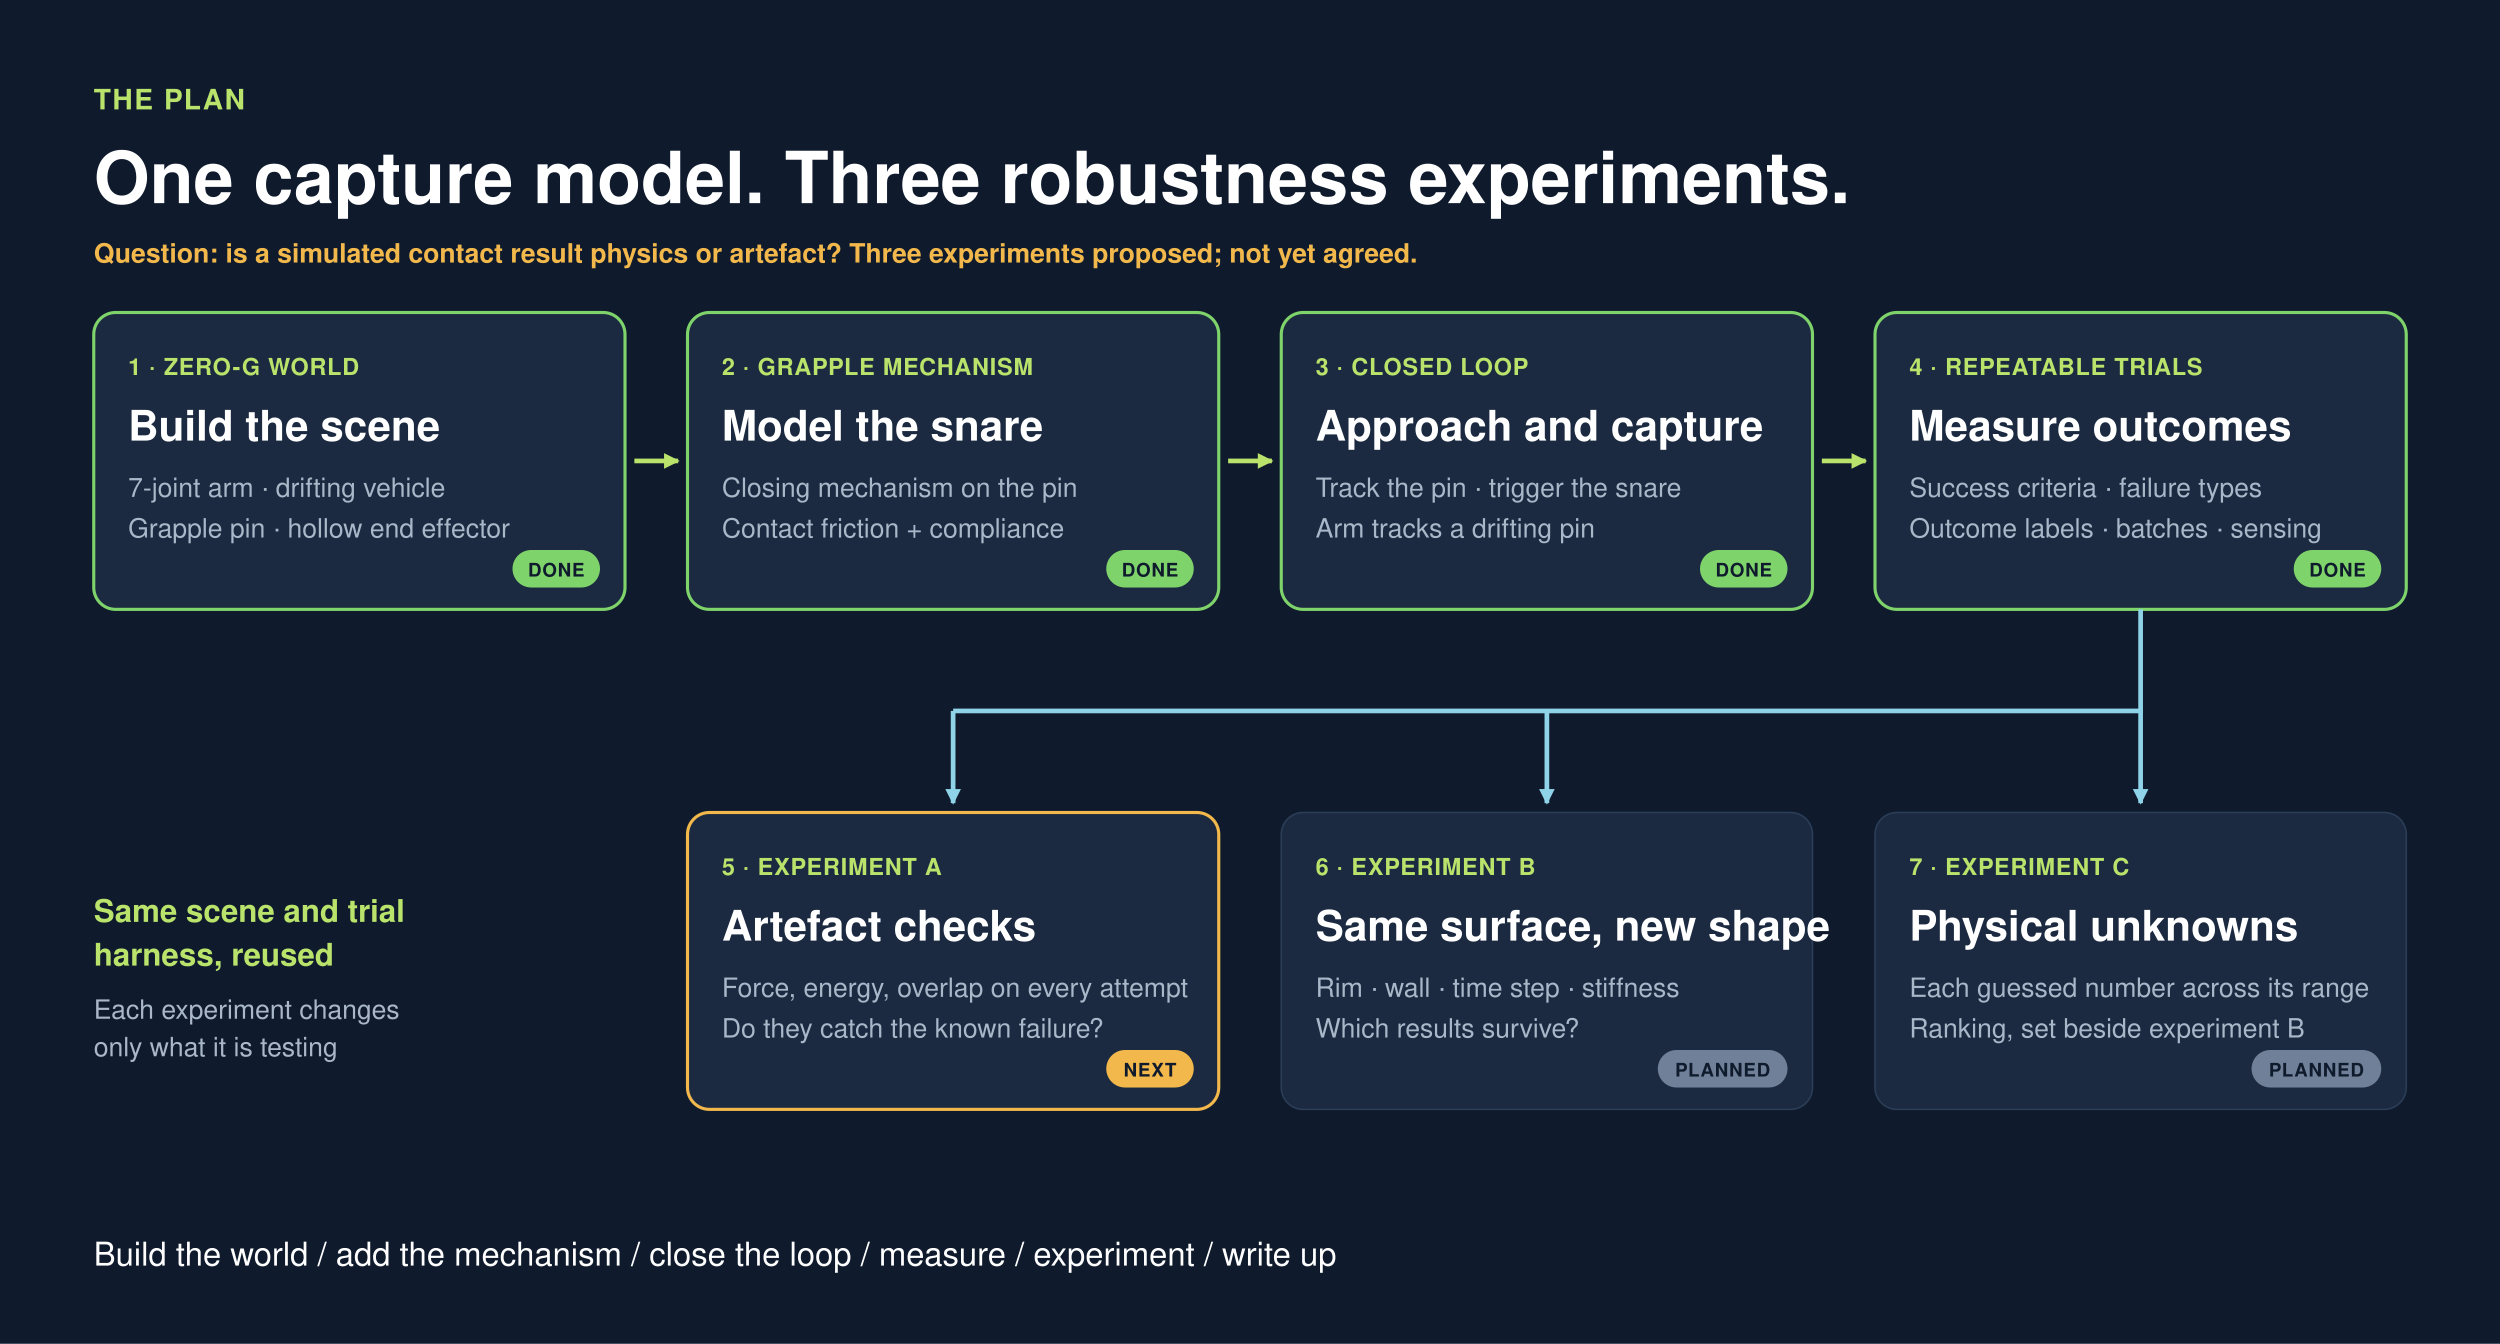
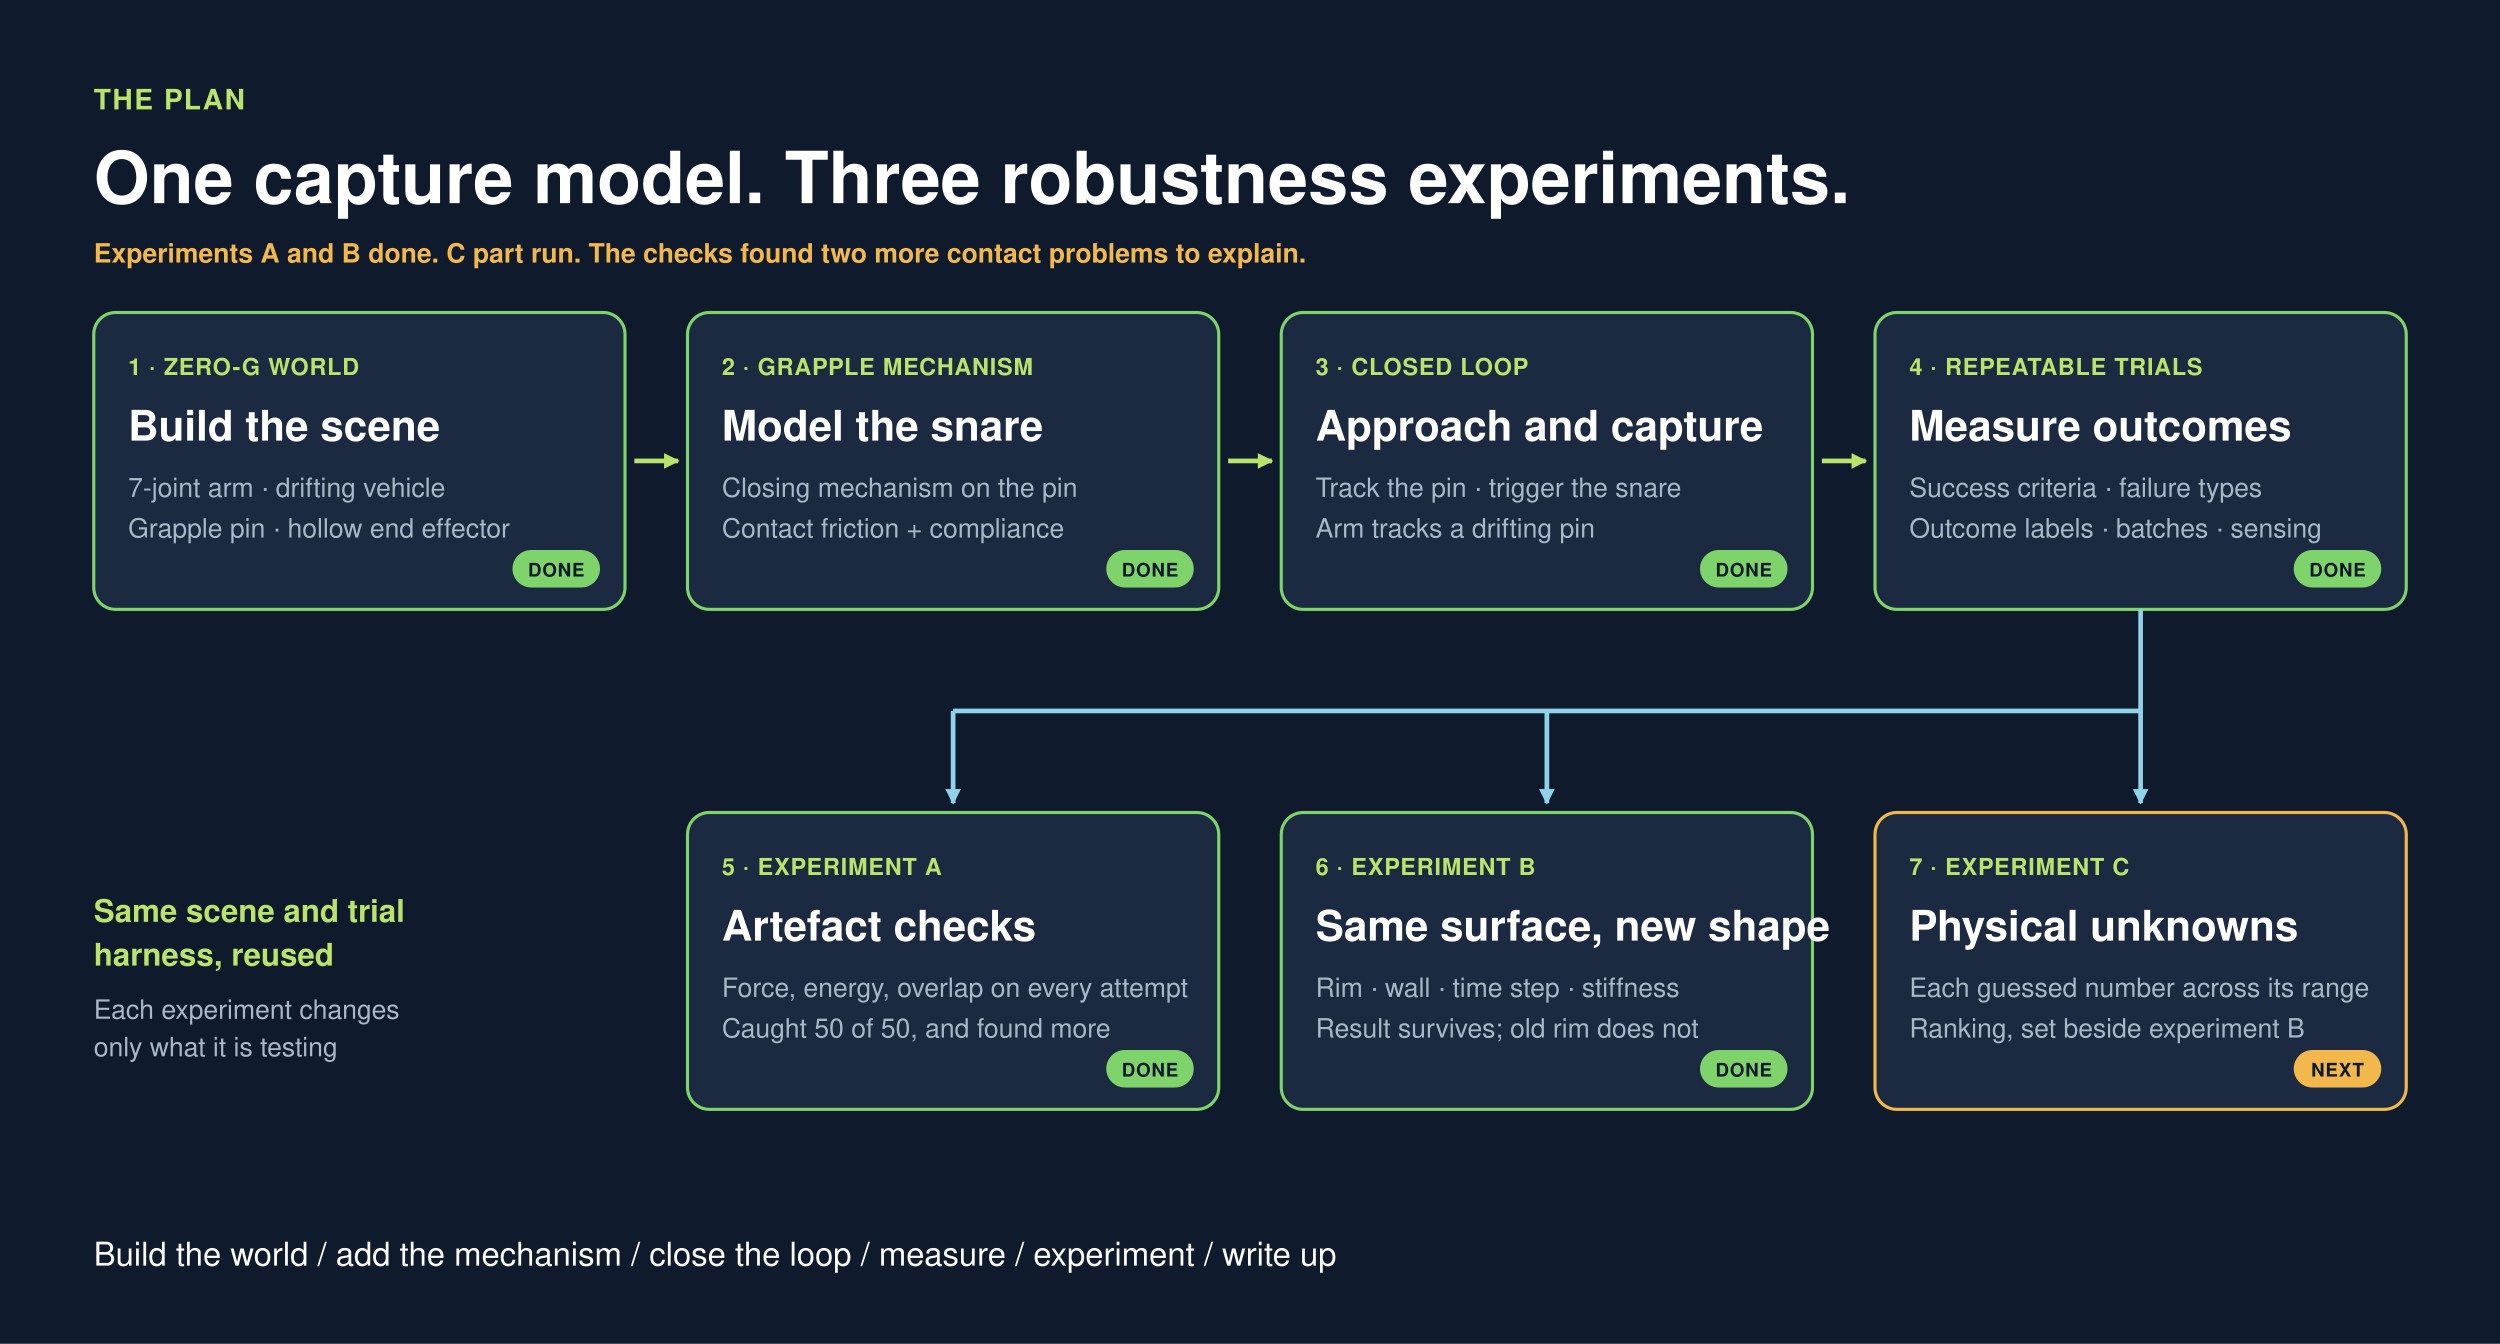
<svg xmlns="http://www.w3.org/2000/svg" viewBox="0 0 1600 860" font-family="-apple-system, 'Helvetica Neue', Helvetica, Arial, sans-serif">
  <defs>
    <marker id="a" markerUnits="userSpaceOnUse" markerWidth="14" markerHeight="14" refX="9" refY="5" orient="auto">
      <path d="M0,0 L10,5 L0,10 z" fill="#b9e36b" />
    </marker>
    <marker id="b" markerUnits="userSpaceOnUse" markerWidth="14" markerHeight="14" refX="9" refY="5" orient="auto">
      <path d="M0,0 L10,5 L0,10 z" fill="#8fd3e8" />
    </marker>
  </defs>
  <rect width="1600" height="860" fill="#0f1b2d" />
  <text x="60" y="70" fill="#b9e36b" font-size="18" font-weight="700" letter-spacing="1">THE PLAN</text>
  <text x="60" y="130" fill="#ffffff" font-size="46" font-weight="700">One capture model. Three robustness experiments.</text>
-   <text x="60" y="168" fill="#f2b84b" font-size="17" font-weight="600">Question: is a simulated contact result physics or artefact?  Three experiments proposed; not yet agreed.</text>
+   <text x="60" y="168" fill="#f2b84b" font-size="17" font-weight="600">Experiments A and B done.  C part run.  The checks found two more contact problems to explain.</text>
  <rect x="60" y="200" width="340" height="190" rx="14" fill="#1b2a40" stroke="#7fd36b" stroke-width="2" />
  <text x="82" y="240" fill="#b9e36b" font-size="15" font-weight="700" letter-spacing="0.5">1 · ZERO-G WORLD</text>
  <text x="82" y="282" fill="#ffffff" font-size="27" font-weight="700">Build the scene</text>
  <text x="82" y="318" fill="#a9b7c9" font-size="17">7-joint arm · drifting vehicle</text>
  <text x="82" y="344" fill="#a9b7c9" font-size="17">Grapple pin · hollow end effector</text>
  <rect x="328" y="352" width="56" height="24" rx="12" fill="#7fd36b" />
  <text x="356.0" y="369" fill="#0f1b2d" font-size="12" font-weight="700" text-anchor="middle" letter-spacing="0.5">DONE</text>
  <line x1="406" y1="295.0" x2="434" y2="295.0" stroke="#b9e36b" stroke-width="3" marker-end="url(#a)" />
  <rect x="440" y="200" width="340" height="190" rx="14" fill="#1b2a40" stroke="#7fd36b" stroke-width="2" />
  <text x="462" y="240" fill="#b9e36b" font-size="15" font-weight="700" letter-spacing="0.5">2 · GRAPPLE MECHANISM</text>
  <text x="462" y="282" fill="#ffffff" font-size="27" font-weight="700">Model the snare</text>
  <text x="462" y="318" fill="#a9b7c9" font-size="17">Closing mechanism on the pin</text>
  <text x="462" y="344" fill="#a9b7c9" font-size="17">Contact friction + compliance</text>
  <rect x="708" y="352" width="56" height="24" rx="12" fill="#7fd36b" />
  <text x="736.0" y="369" fill="#0f1b2d" font-size="12" font-weight="700" text-anchor="middle" letter-spacing="0.5">DONE</text>
  <line x1="786" y1="295.0" x2="814" y2="295.0" stroke="#b9e36b" stroke-width="3" marker-end="url(#a)" />
  <rect x="820" y="200" width="340" height="190" rx="14" fill="#1b2a40" stroke="#7fd36b" stroke-width="2" />
  <text x="842" y="240" fill="#b9e36b" font-size="15" font-weight="700" letter-spacing="0.5">3 · CLOSED LOOP</text>
  <text x="842" y="282" fill="#ffffff" font-size="27" font-weight="700">Approach and capture</text>
  <text x="842" y="318" fill="#a9b7c9" font-size="17">Track the pin · trigger the snare</text>
  <text x="842" y="344" fill="#a9b7c9" font-size="17">Arm tracks a drifting pin</text>
  <rect x="1088" y="352" width="56" height="24" rx="12" fill="#7fd36b" />
  <text x="1116.0" y="369" fill="#0f1b2d" font-size="12" font-weight="700" text-anchor="middle" letter-spacing="0.5">DONE</text>
  <line x1="1166" y1="295.0" x2="1194" y2="295.0" stroke="#b9e36b" stroke-width="3" marker-end="url(#a)" />
  <rect x="1200" y="200" width="340" height="190" rx="14" fill="#1b2a40" stroke="#7fd36b" stroke-width="2" />
  <text x="1222" y="240" fill="#b9e36b" font-size="15" font-weight="700" letter-spacing="0.5">4 · REPEATABLE TRIALS</text>
  <text x="1222" y="282" fill="#ffffff" font-size="27" font-weight="700">Measure outcomes</text>
  <text x="1222" y="318" fill="#a9b7c9" font-size="17">Success criteria · failure types</text>
  <text x="1222" y="344" fill="#a9b7c9" font-size="17">Outcome labels · batches · sensing</text>
  <rect x="1468" y="352" width="56" height="24" rx="12" fill="#7fd36b" />
  <text x="1496.0" y="369" fill="#0f1b2d" font-size="12" font-weight="700" text-anchor="middle" letter-spacing="0.5">DONE</text>
  <path d="M1370,390 V455 H610" fill="none" stroke="#8fd3e8" stroke-width="3" />
  <line x1="610" y1="455" x2="610" y2="514" stroke="#8fd3e8" stroke-width="3" marker-end="url(#b)" />
  <line x1="990" y1="455" x2="990" y2="514" stroke="#8fd3e8" stroke-width="3" marker-end="url(#b)" />
  <line x1="1370" y1="455" x2="1370" y2="514" stroke="#8fd3e8" stroke-width="3" marker-end="url(#b)" />
-   <rect x="440" y="520" width="340" height="190" rx="14" fill="#1b2a40" stroke="#f2b84b" stroke-width="2" />
+   <rect x="440" y="520" width="340" height="190" rx="14" fill="#1b2a40" stroke="#7fd36b" stroke-width="2" />
  <text x="462" y="560" fill="#b9e36b" font-size="15" font-weight="700" letter-spacing="0.5">5 · EXPERIMENT A</text>
  <text x="462" y="602" fill="#ffffff" font-size="27" font-weight="700">Artefact checks</text>
  <text x="462" y="638" fill="#a9b7c9" font-size="17">Force, energy, overlap on every attempt</text>
-   <text x="462" y="664" fill="#a9b7c9" font-size="17">Do they catch the known failure?</text>
-   <rect x="708" y="672" width="56" height="24" rx="12" fill="#f2b84b" />
-   <text x="736.0" y="689" fill="#0f1b2d" font-size="12" font-weight="700" text-anchor="middle" letter-spacing="0.5">NEXT</text>
-   <rect x="820" y="520" width="340" height="190" rx="14" fill="#1b2a40" stroke="#2b3d57" stroke-width="1" />
+   <text x="462" y="664" fill="#a9b7c9" font-size="17">Caught 50 of 50, and found more</text>
+   <rect x="708" y="672" width="56" height="24" rx="12" fill="#7fd36b" />
+   <text x="736.0" y="689" fill="#0f1b2d" font-size="12" font-weight="700" text-anchor="middle" letter-spacing="0.5">DONE</text>
+   <rect x="820" y="520" width="340" height="190" rx="14" fill="#1b2a40" stroke="#7fd36b" stroke-width="2" />
  <text x="842" y="560" fill="#b9e36b" font-size="15" font-weight="700" letter-spacing="0.5">6 · EXPERIMENT B</text>
  <text x="842" y="602" fill="#ffffff" font-size="27" font-weight="700">Same surface, new shape</text>
  <text x="842" y="638" fill="#a9b7c9" font-size="17">Rim · wall · time step · stiffness</text>
-   <text x="842" y="664" fill="#a9b7c9" font-size="17">Which results survive?</text>
-   <rect x="1061" y="672" width="83" height="24" rx="12" fill="#6f8098" />
-   <text x="1102.5" y="689" fill="#0f1b2d" font-size="12" font-weight="700" text-anchor="middle" letter-spacing="0.5">PLANNED</text>
-   <rect x="1200" y="520" width="340" height="190" rx="14" fill="#1b2a40" stroke="#2b3d57" stroke-width="1" />
+   <text x="842" y="664" fill="#a9b7c9" font-size="17">Result survives; old rim does not</text>
+   <rect x="1088" y="672" width="56" height="24" rx="12" fill="#7fd36b" />
+   <text x="1116.0" y="689" fill="#0f1b2d" font-size="12" font-weight="700" text-anchor="middle" letter-spacing="0.5">DONE</text>
+   <rect x="1200" y="520" width="340" height="190" rx="14" fill="#1b2a40" stroke="#f2b84b" stroke-width="2" />
  <text x="1222" y="560" fill="#b9e36b" font-size="15" font-weight="700" letter-spacing="0.5">7 · EXPERIMENT C</text>
  <text x="1222" y="602" fill="#ffffff" font-size="27" font-weight="700">Physical unknowns</text>
  <text x="1222" y="638" fill="#a9b7c9" font-size="17">Each guessed number across its range</text>
  <text x="1222" y="664" fill="#a9b7c9" font-size="17">Ranking, set beside experiment B</text>
-   <rect x="1441" y="672" width="83" height="24" rx="12" fill="#6f8098" />
-   <text x="1482.5" y="689" fill="#0f1b2d" font-size="12" font-weight="700" text-anchor="middle" letter-spacing="0.5">PLANNED</text>
+   <rect x="1468" y="672" width="56" height="24" rx="12" fill="#f2b84b" />
+   <text x="1496.0" y="689" fill="#0f1b2d" font-size="12" font-weight="700" text-anchor="middle" letter-spacing="0.5">NEXT</text>
  <text x="60" y="590" fill="#b9e36b" font-size="20" font-weight="600">Same scene and trial</text>
  <text x="60" y="618" fill="#b9e36b" font-size="20" font-weight="600">harness, reused</text>
  <text x="60" y="652" fill="#a9b7c9" font-size="17">Each experiment changes</text>
  <text x="60" y="676" fill="#a9b7c9" font-size="17">only what it is testing</text>
  <text x="60" y="810" fill="#ffffff" font-size="21">Build the world  /  add the mechanism  /  close the loop  /  measure  /  experiment  /  write up</text>
</svg>
